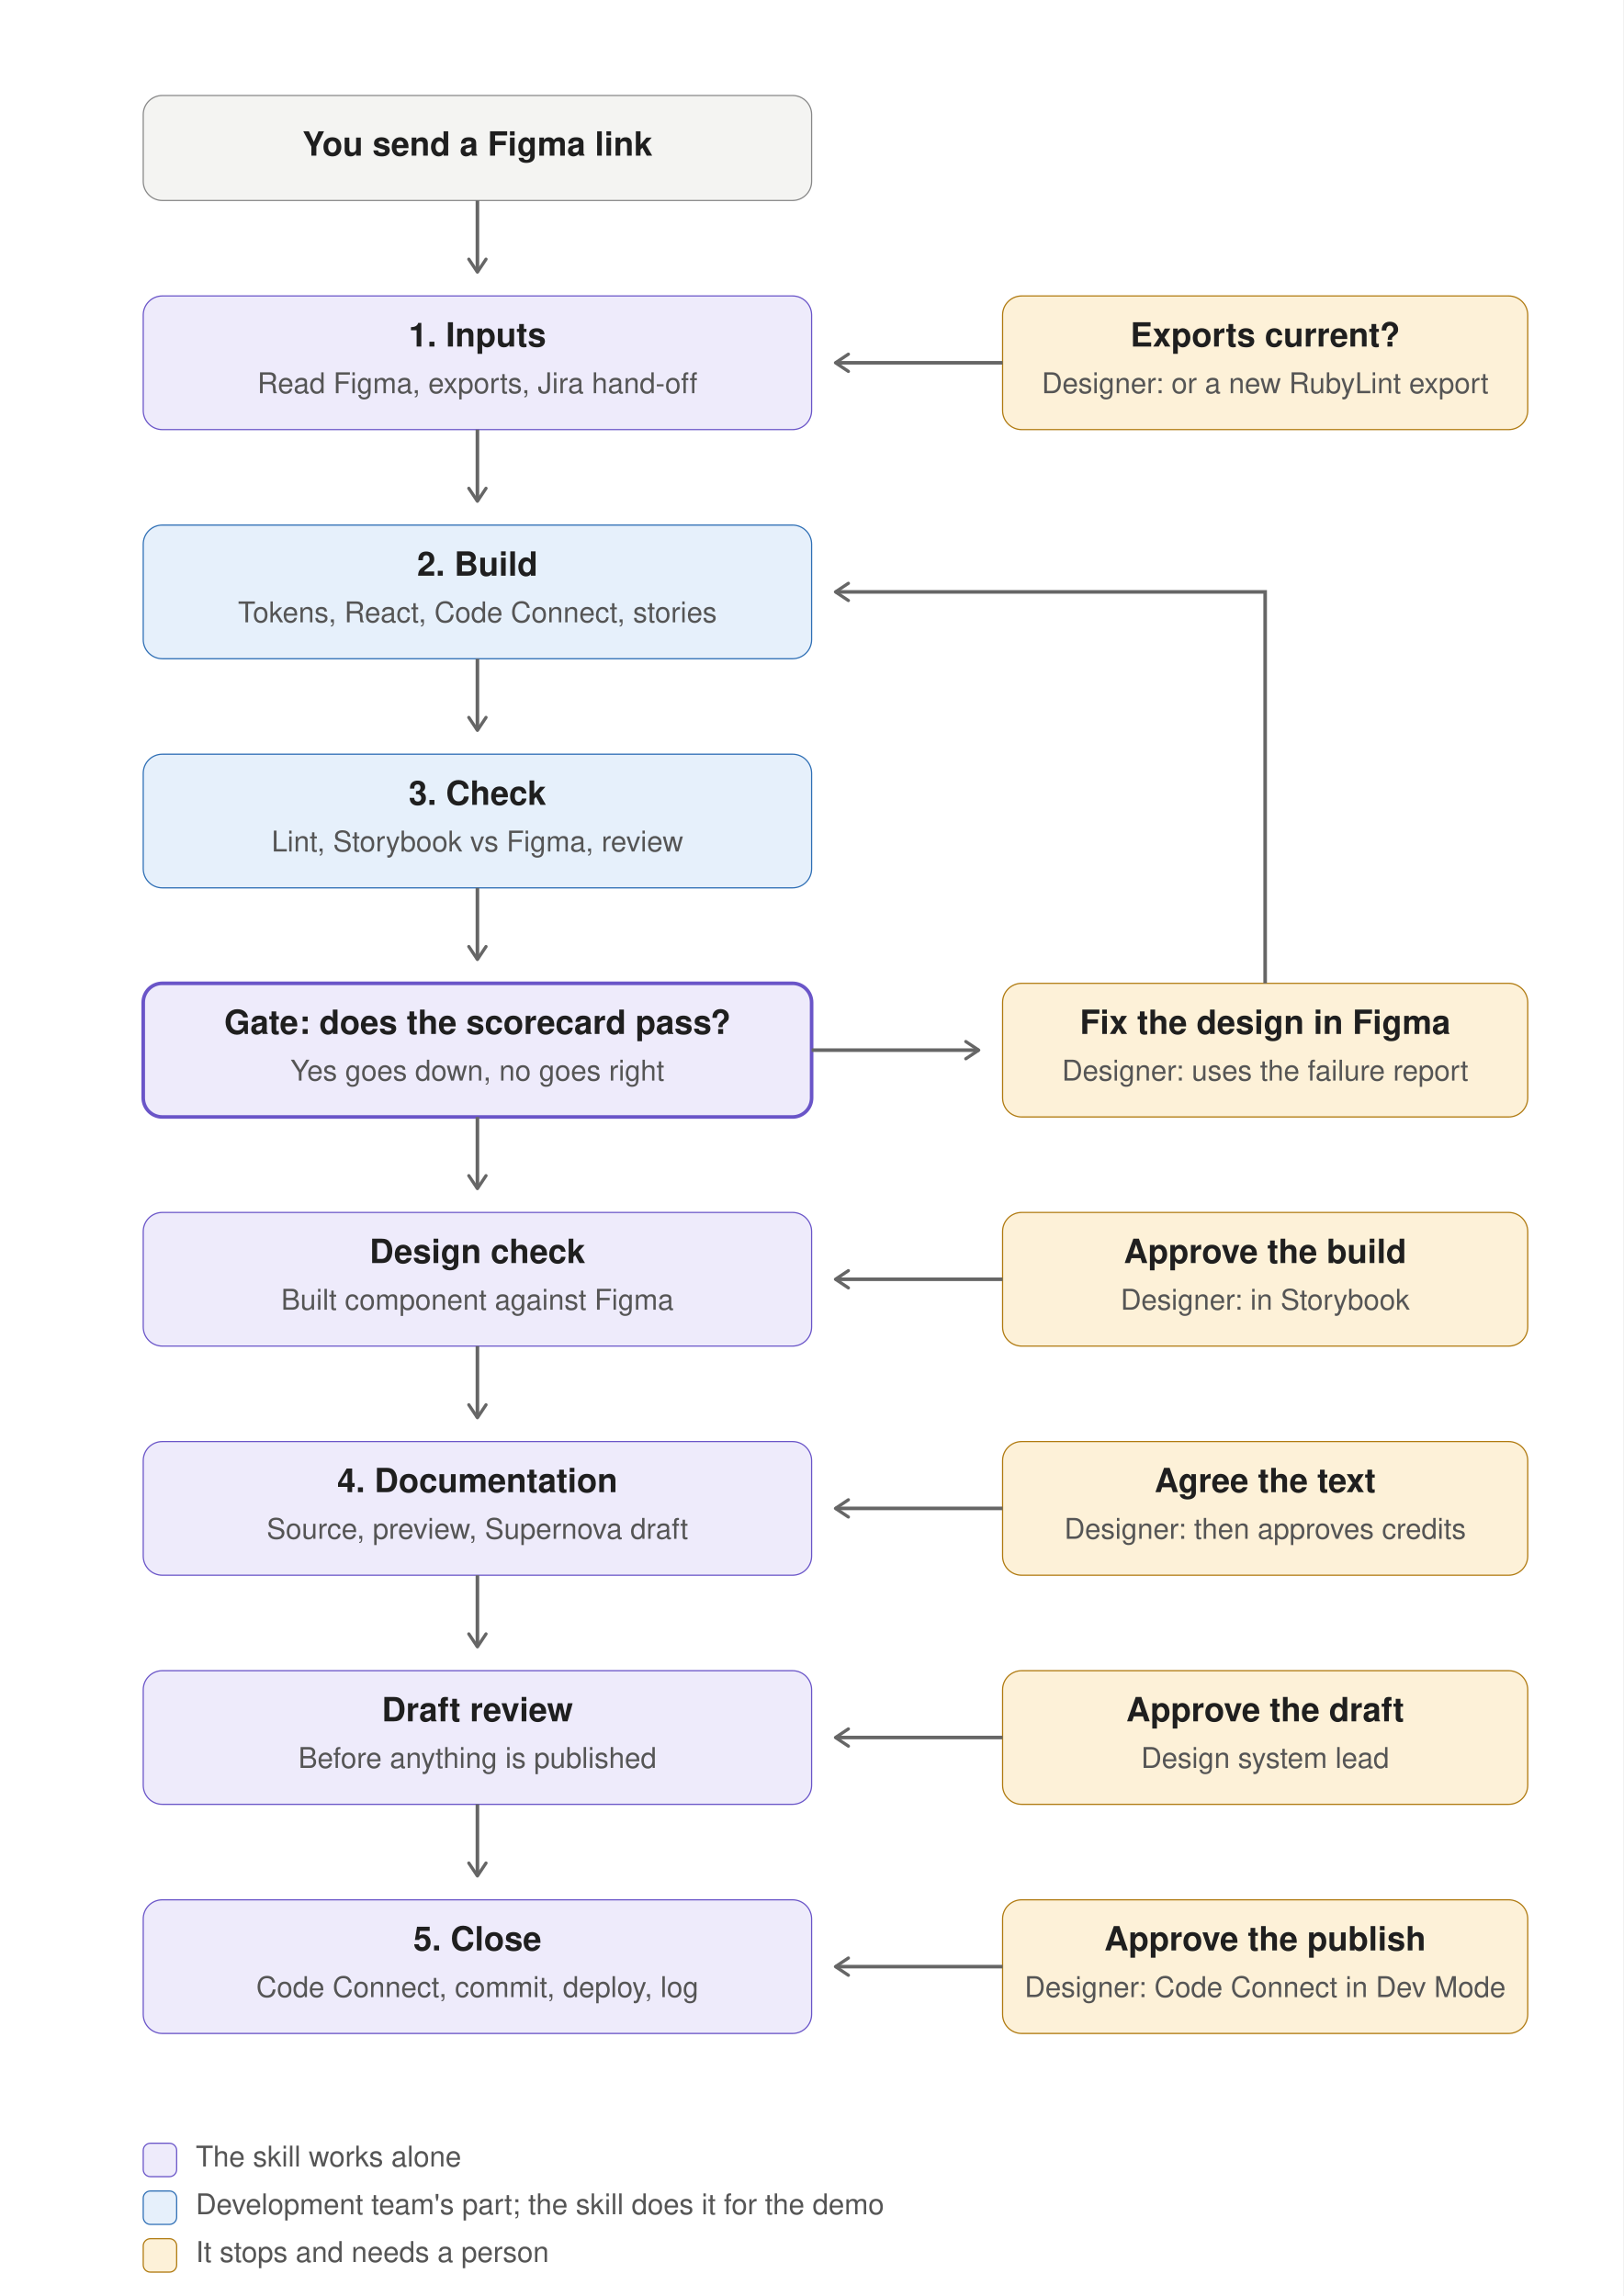
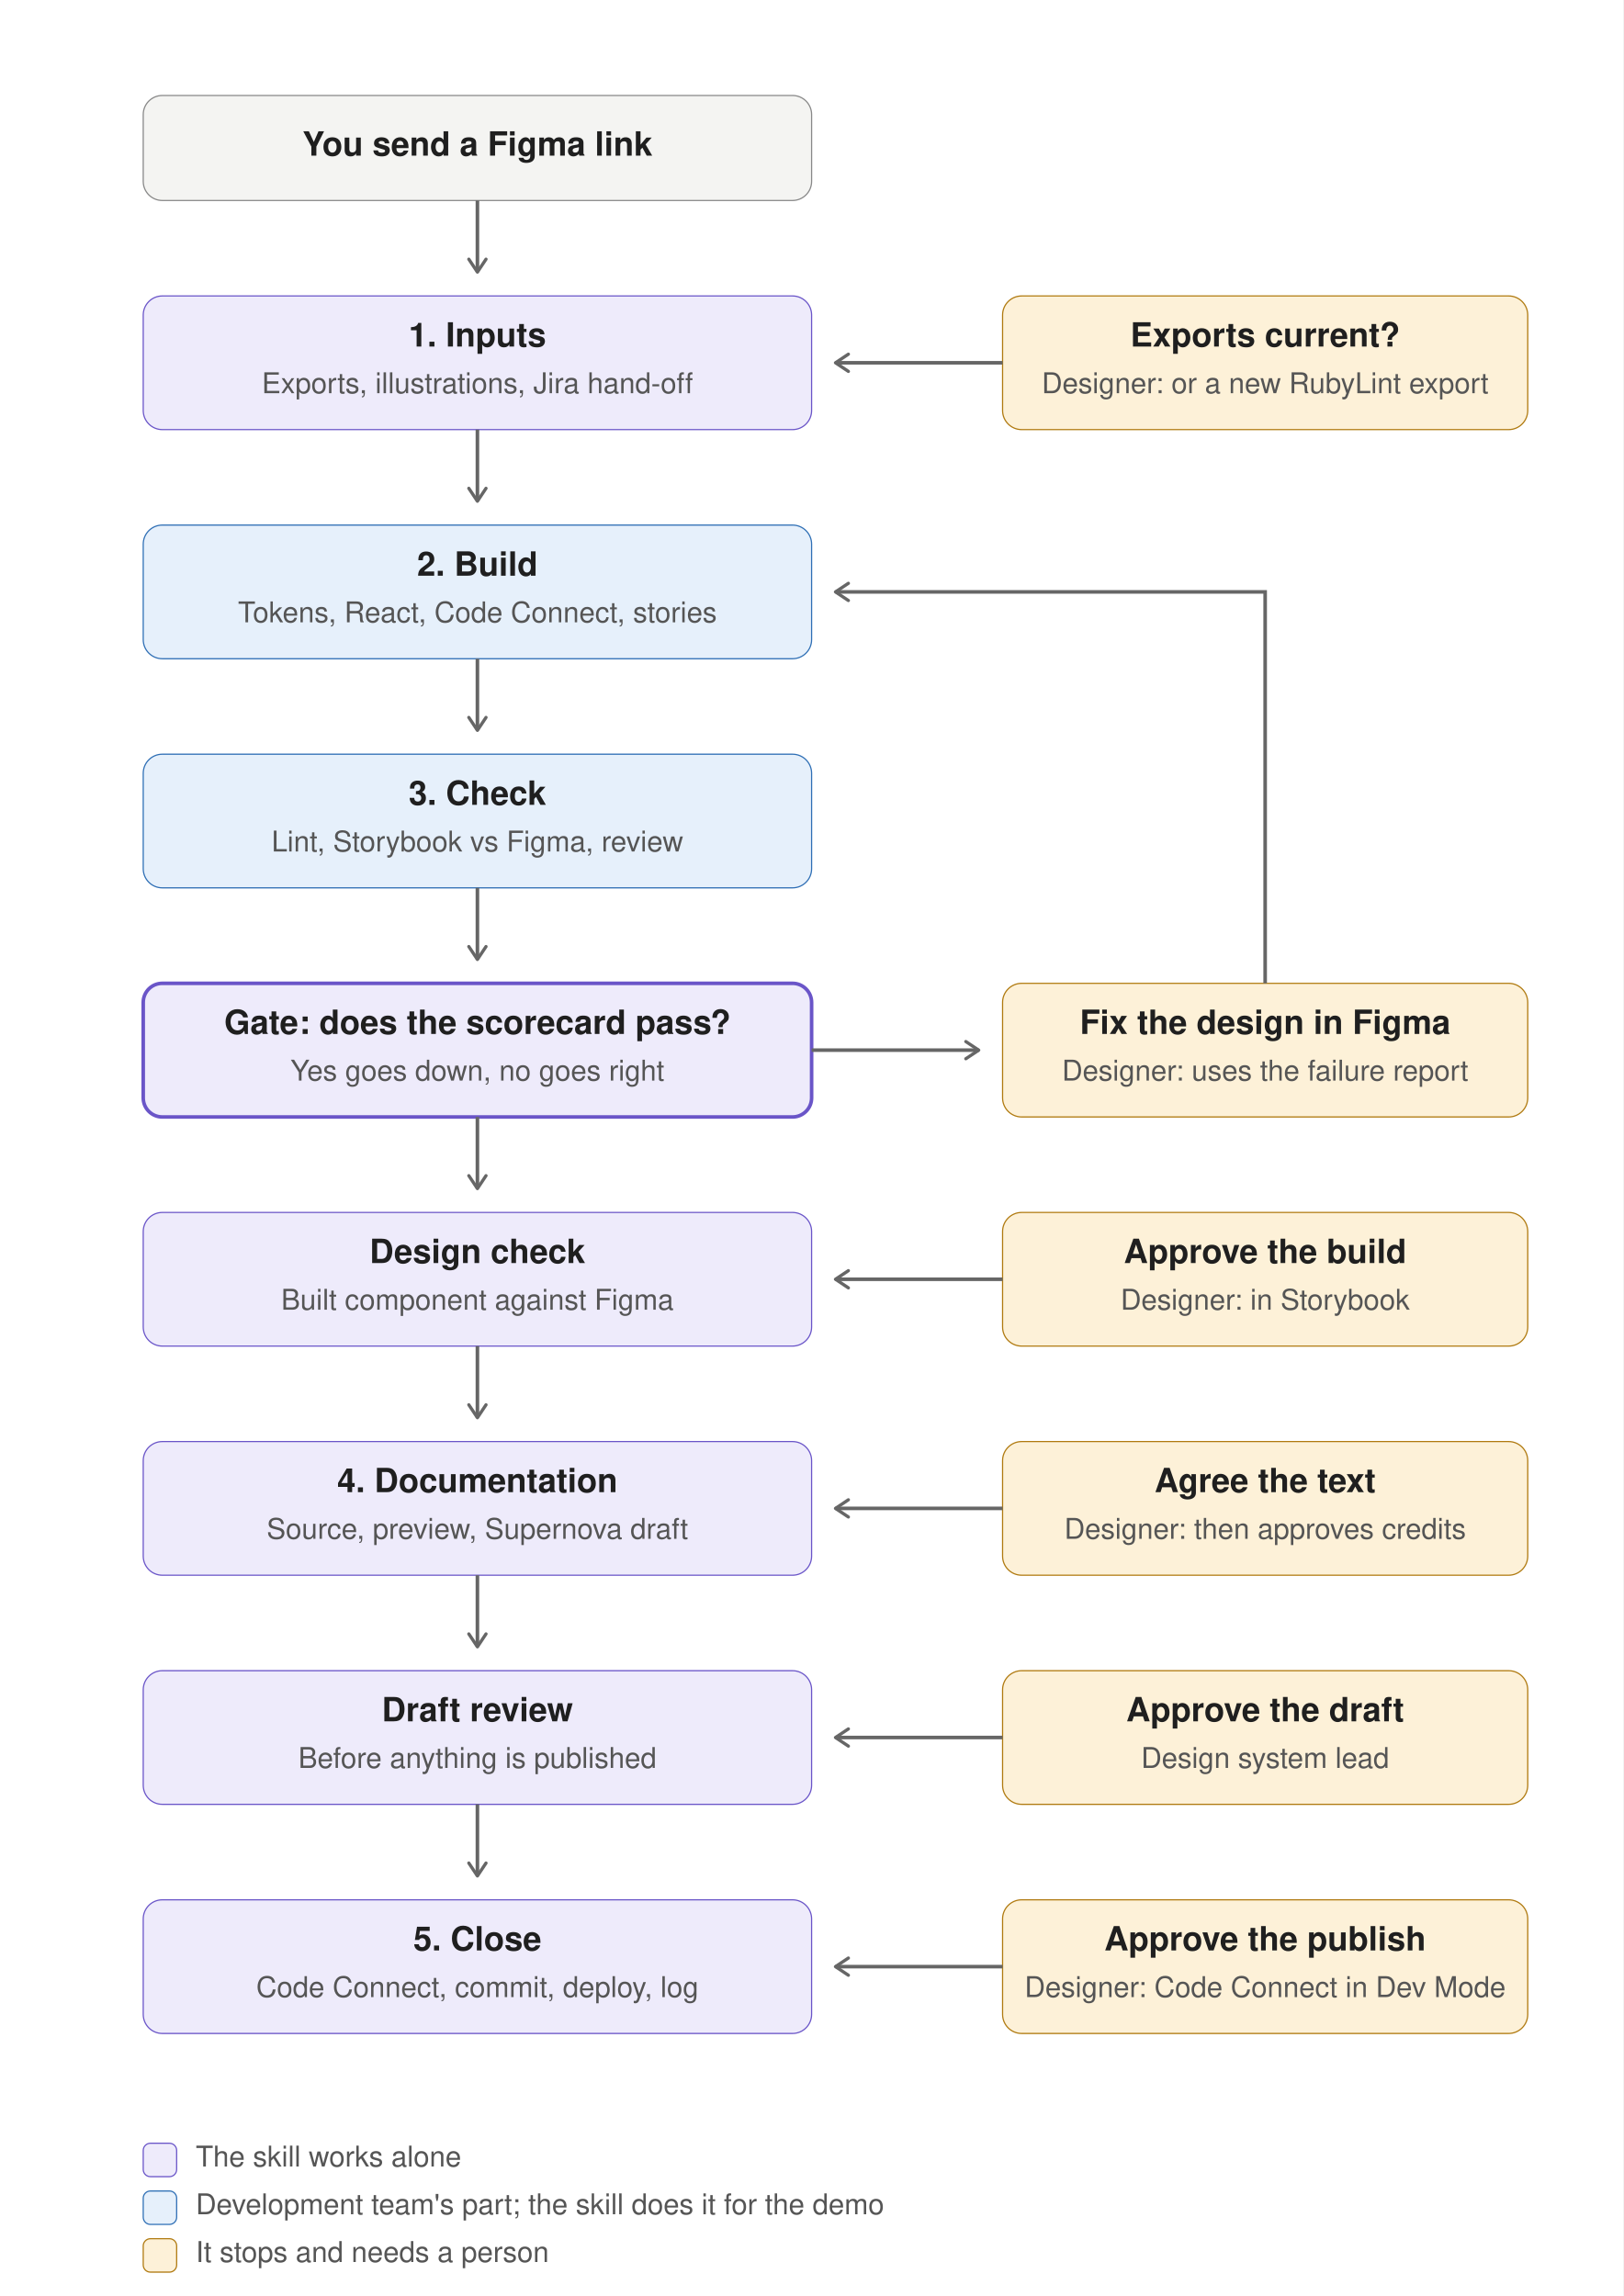
<svg xmlns="http://www.w3.org/2000/svg" width="680" viewBox="0 0 680 962" role="img">
  <style>
text{font-family:-apple-system,"Segoe UI",Helvetica,Arial,sans-serif;fill:#1f1f1f}
.th{font-size:14px;font-weight:600}.ts{font-size:12px;fill:#555}
.arr{stroke:#666;stroke-width:1.5;fill:none}
rect{fill:#f4f4f2;stroke:#888}
.c-purple rect,rect.c-purple{fill:#eeebfb;stroke:#6a55c8}
.c-blue rect,rect.c-blue{fill:#e6f0fb;stroke:#2f6fb5}
.c-amber rect,rect.c-amber{fill:#fdf1d8;stroke:#b07a10}
</style>
  <rect x="0" y="0" width="680" height="962" style="fill:#fff;stroke:none" />
  <defs>
    <marker id="arrow" viewBox="0 0 10 10" refX="8" refY="5" markerWidth="6" markerHeight="6" orient="auto-start-reverse">
      <path d="M2 1L8 5L2 9" fill="none" stroke="context-stroke" stroke-width="1.5" stroke-linecap="round" stroke-linejoin="round" />
    </marker>
  </defs>
  <g class="node">
    <rect class="box" x="60" y="40" width="280" height="44" rx="8" stroke-width="0.5" />
    <text class="th" x="200" y="62" text-anchor="middle" dominant-baseline="central">You send a Figma link</text>
  </g>
  <line x1="200" y1="84" x2="200" y2="114" class="arr" marker-end="url(#arrow)" />
  <g class="node c-purple">
    <rect x="60" y="124" width="280" height="56" rx="8" stroke-width="0.5" />
    <text class="th" x="200" y="142" text-anchor="middle" dominant-baseline="central">1. Inputs</text>
-     <text class="ts" x="200" y="162" text-anchor="middle" dominant-baseline="central">Read Figma, exports, Jira hand-off</text>
+     <text class="ts" x="200" y="162" text-anchor="middle" dominant-baseline="central">Exports, illustrations, Jira hand-off</text>
  </g>
  <line x1="200" y1="180" x2="200" y2="210" class="arr" marker-end="url(#arrow)" />
  <g class="node c-amber">
    <rect x="420" y="124" width="220" height="56" rx="8" stroke-width="0.5" />
    <text class="th" x="530" y="142" text-anchor="middle" dominant-baseline="central">Exports current?</text>
    <text class="ts" x="530" y="162" text-anchor="middle" dominant-baseline="central">Designer: or a new RubyLint export</text>
  </g>
  <line x1="420" y1="152" x2="350" y2="152" class="arr" marker-end="url(#arrow)" />
  <g class="node c-blue">
    <rect x="60" y="220" width="280" height="56" rx="8" stroke-width="0.5" />
    <text class="th" x="200" y="238" text-anchor="middle" dominant-baseline="central">2. Build</text>
    <text class="ts" x="200" y="258" text-anchor="middle" dominant-baseline="central">Tokens, React, Code Connect, stories</text>
  </g>
  <line x1="200" y1="276" x2="200" y2="306" class="arr" marker-end="url(#arrow)" />
  <g class="node c-blue">
    <rect x="60" y="316" width="280" height="56" rx="8" stroke-width="0.5" />
    <text class="th" x="200" y="334" text-anchor="middle" dominant-baseline="central">3. Check</text>
    <text class="ts" x="200" y="354" text-anchor="middle" dominant-baseline="central">Lint, Storybook vs Figma, review</text>
  </g>
  <line x1="200" y1="372" x2="200" y2="402" class="arr" marker-end="url(#arrow)" />
  <g class="node c-purple">
    <rect x="60" y="412" width="280" height="56" rx="8" stroke-width="1.5" />
    <text class="th" x="200" y="430" text-anchor="middle" dominant-baseline="central">Gate: does the scorecard pass?</text>
    <text class="ts" x="200" y="450" text-anchor="middle" dominant-baseline="central">Yes goes down, no goes right</text>
  </g>
  <line x1="200" y1="468" x2="200" y2="498" class="arr" marker-end="url(#arrow)" />
  <g class="node c-amber">
    <rect x="420" y="412" width="220" height="56" rx="8" stroke-width="0.5" />
    <text class="th" x="530" y="430" text-anchor="middle" dominant-baseline="central">Fix the design in Figma</text>
    <text class="ts" x="530" y="450" text-anchor="middle" dominant-baseline="central">Designer: uses the failure report</text>
  </g>
  <line x1="340" y1="440" x2="410" y2="440" class="arr" marker-end="url(#arrow)" />
  <path d="M530 412 L530 248 L350 248" fill="none" class="arr" marker-end="url(#arrow)" />
  <g class="node c-purple">
    <rect x="60" y="508" width="280" height="56" rx="8" stroke-width="0.5" />
    <text class="th" x="200" y="526" text-anchor="middle" dominant-baseline="central">Design check</text>
    <text class="ts" x="200" y="546" text-anchor="middle" dominant-baseline="central">Built component against Figma</text>
  </g>
  <line x1="200" y1="564" x2="200" y2="594" class="arr" marker-end="url(#arrow)" />
  <g class="node c-amber">
    <rect x="420" y="508" width="220" height="56" rx="8" stroke-width="0.5" />
    <text class="th" x="530" y="526" text-anchor="middle" dominant-baseline="central">Approve the build</text>
    <text class="ts" x="530" y="546" text-anchor="middle" dominant-baseline="central">Designer: in Storybook</text>
  </g>
  <line x1="420" y1="536" x2="350" y2="536" class="arr" marker-end="url(#arrow)" />
  <g class="node c-purple">
    <rect x="60" y="604" width="280" height="56" rx="8" stroke-width="0.5" />
    <text class="th" x="200" y="622" text-anchor="middle" dominant-baseline="central">4. Documentation</text>
    <text class="ts" x="200" y="642" text-anchor="middle" dominant-baseline="central">Source, preview, Supernova draft</text>
  </g>
  <line x1="200" y1="660" x2="200" y2="690" class="arr" marker-end="url(#arrow)" />
  <g class="node c-amber">
    <rect x="420" y="604" width="220" height="56" rx="8" stroke-width="0.5" />
    <text class="th" x="530" y="622" text-anchor="middle" dominant-baseline="central">Agree the text</text>
    <text class="ts" x="530" y="642" text-anchor="middle" dominant-baseline="central">Designer: then approves credits</text>
  </g>
  <line x1="420" y1="632" x2="350" y2="632" class="arr" marker-end="url(#arrow)" />
  <g class="node c-purple">
    <rect x="60" y="700" width="280" height="56" rx="8" stroke-width="0.5" />
    <text class="th" x="200" y="718" text-anchor="middle" dominant-baseline="central">Draft review</text>
    <text class="ts" x="200" y="738" text-anchor="middle" dominant-baseline="central">Before anything is published</text>
  </g>
  <line x1="200" y1="756" x2="200" y2="786" class="arr" marker-end="url(#arrow)" />
  <g class="node c-amber">
    <rect x="420" y="700" width="220" height="56" rx="8" stroke-width="0.5" />
    <text class="th" x="530" y="718" text-anchor="middle" dominant-baseline="central">Approve the draft</text>
    <text class="ts" x="530" y="738" text-anchor="middle" dominant-baseline="central">Design system lead</text>
  </g>
  <line x1="420" y1="728" x2="350" y2="728" class="arr" marker-end="url(#arrow)" />
  <g class="node c-purple">
    <rect x="60" y="796" width="280" height="56" rx="8" stroke-width="0.5" />
    <text class="th" x="200" y="814" text-anchor="middle" dominant-baseline="central">5. Close</text>
    <text class="ts" x="200" y="834" text-anchor="middle" dominant-baseline="central">Code Connect, commit, deploy, log</text>
  </g>
  <g class="node c-amber">
    <rect x="420" y="796" width="220" height="56" rx="8" stroke-width="0.5" />
    <text class="th" x="530" y="814" text-anchor="middle" dominant-baseline="central">Approve the publish</text>
    <text class="ts" x="530" y="834" text-anchor="middle" dominant-baseline="central">Designer: Code Connect in Dev Mode</text>
  </g>
  <line x1="420" y1="824" x2="350" y2="824" class="arr" marker-end="url(#arrow)" />
  <rect class="c-purple" x="60" y="898" width="14" height="14" rx="3" stroke-width="0.5" />
  <text class="ts" x="82" y="905" dominant-baseline="central">The skill works alone</text>
  <rect class="c-blue" x="60" y="918" width="14" height="14" rx="3" stroke-width="0.5" />
  <text class="ts" x="82" y="925" dominant-baseline="central">Development team's part; the skill does it for the demo</text>
  <rect class="c-amber" x="60" y="938" width="14" height="14" rx="3" stroke-width="0.5" />
  <text class="ts" x="82" y="945" dominant-baseline="central">It stops and needs a person</text>
</svg>
